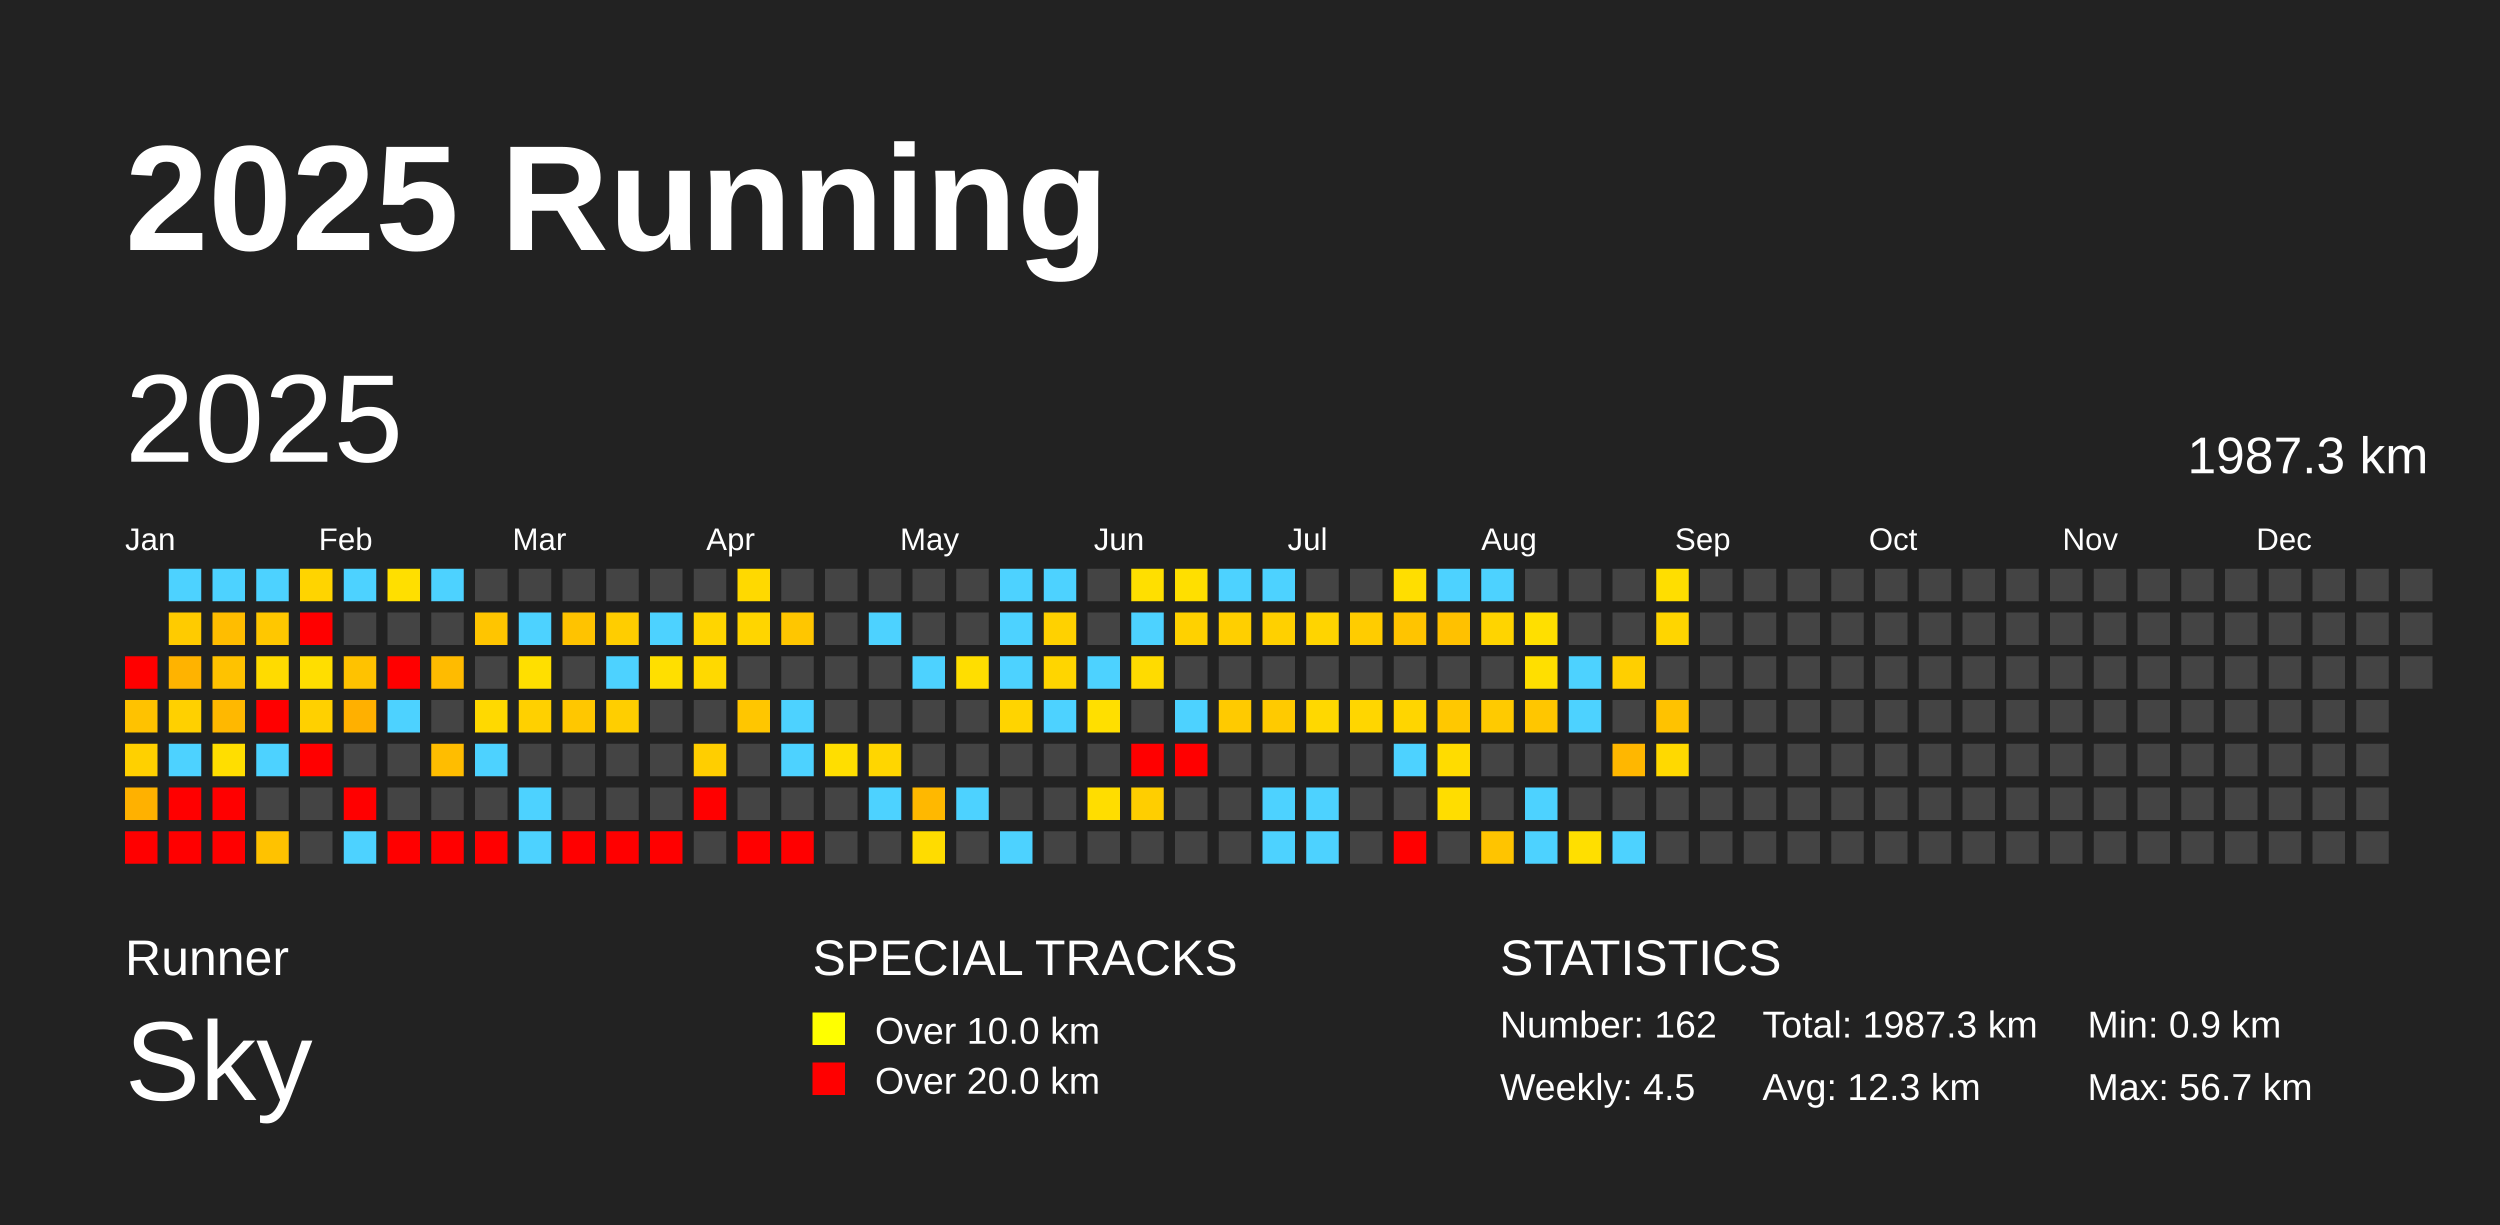
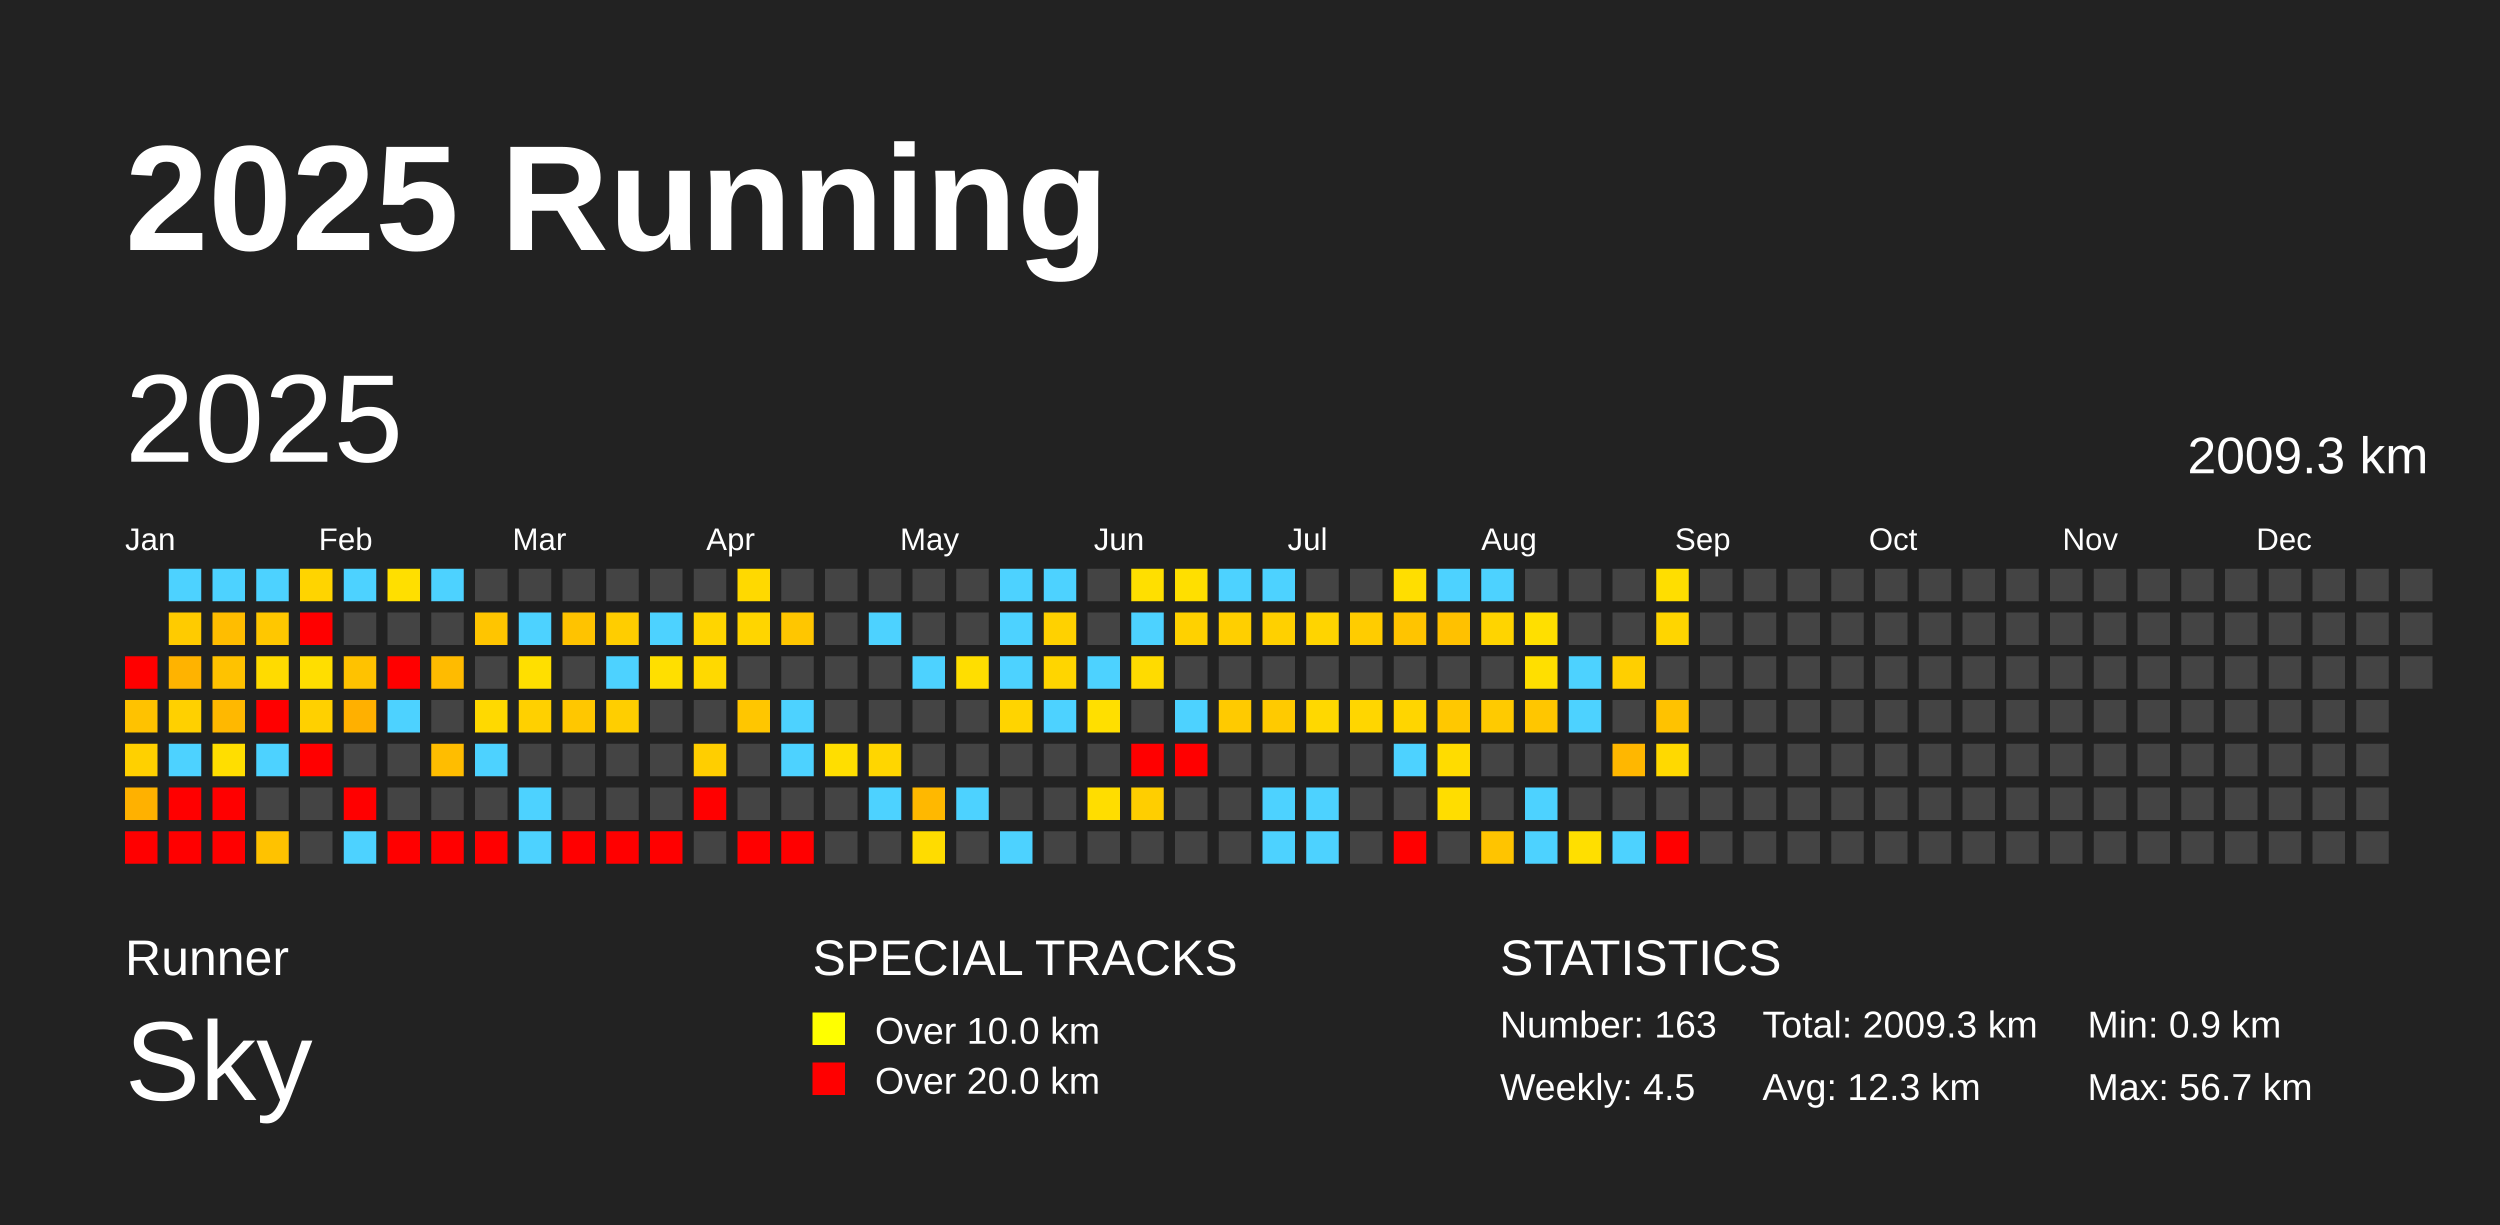
<svg xmlns="http://www.w3.org/2000/svg" baseProfile="full" height="98mm" version="1.1" viewBox="0,0,200,98" width="200mm">
  <defs />
  <rect fill="#222222" height="98" width="200" x="0" y="0" />
  <text fill="#FFFFFF" style="font-size:12px; font-family:Arial; font-weight:bold;" x="10" y="20">2025 Running</text>
  <text fill="#FFFFFF" style="font-size:4px; font-family:Arial" x="10" y="78">Runner</text>
  <text fill="#FFFFFF" style="font-size:9px; font-family:Arial" x="10" y="88">Sky</text>
  <text fill="#FFFFFF" style="font-size:4px; font-family:Arial" x="65" y="78">SPECIAL TRACKS</text>
  <rect fill="yellow" height="2.6" width="2.6" x="65" y="81" />
  <text fill="#FFFFFF" style="font-size:3px; font-family:Arial" x="70" y="83.5">Over 10.0 km</text>
  <rect fill="red" height="2.6" width="2.6" x="65" y="85" />
  <text fill="#FFFFFF" style="font-size:3px; font-family:Arial" x="70" y="87.5">Over 20.0 km</text>
  <text fill="#FFFFFF" style="font-size:4px; font-family:Arial" x="120" y="78">STATISTICS</text>
-   <text fill="#FFFFFF" style="font-size:3px; font-family:Arial" x="120" y="83">Number: 162</text>
+   <text fill="#FFFFFF" style="font-size:3px; font-family:Arial" x="120" y="83">Number: 163</text>
  <text fill="#FFFFFF" style="font-size:3px; font-family:Arial" x="120" y="88">Weekly: 4.5</text>
-   <text fill="#FFFFFF" style="font-size:3px; font-family:Arial" x="141" y="83">Total: 1987.3 km</text>
+   <text fill="#FFFFFF" style="font-size:3px; font-family:Arial" x="141" y="83">Total: 2009.3 km</text>
  <text fill="#FFFFFF" style="font-size:3px; font-family:Arial" x="141" y="88">Avg: 12.3 km</text>
  <text fill="#FFFFFF" style="font-size:3px; font-family:Arial" x="167" y="83">Min: 0.9 km</text>
  <text fill="#FFFFFF" style="font-size:3px; font-family:Arial" x="167" y="88">Max: 56.7 km</text>
  <text dominant-baseline="hanging" fill="#FFFFFF" style="font-size:10.0px; font-family:Arial;" x="10" y="30">2025</text>
-   <text dominant-baseline="hanging" fill="#FFFFFF" style="font-size:4.125px; font-family:Arial;" x="175" y="35">1987.3 km</text>
+   <text dominant-baseline="hanging" fill="#FFFFFF" style="font-size:4.125px; font-family:Arial;" x="175" y="35">2009.3 km</text>
  <text fill="#FFFFFF" style="font-size:2.5px; font-family:Arial" x="10.0" y="44">Jan</text>
  <text fill="#FFFFFF" style="font-size:2.5px; font-family:Arial" x="25.5" y="44">Feb</text>
  <text fill="#FFFFFF" style="font-size:2.5px; font-family:Arial" x="41.0" y="44">Mar</text>
  <text fill="#FFFFFF" style="font-size:2.5px; font-family:Arial" x="56.5" y="44">Apr</text>
  <text fill="#FFFFFF" style="font-size:2.5px; font-family:Arial" x="72.0" y="44">May</text>
  <text fill="#FFFFFF" style="font-size:2.5px; font-family:Arial" x="87.5" y="44">Jun</text>
  <text fill="#FFFFFF" style="font-size:2.5px; font-family:Arial" x="103.0" y="44">Jul</text>
  <text fill="#FFFFFF" style="font-size:2.5px; font-family:Arial" x="118.5" y="44">Aug</text>
  <text fill="#FFFFFF" style="font-size:2.5px; font-family:Arial" x="134.0" y="44">Sep</text>
  <text fill="#FFFFFF" style="font-size:2.5px; font-family:Arial" x="149.5" y="44">Oct</text>
  <text fill="#FFFFFF" style="font-size:2.5px; font-family:Arial" x="165.0" y="44">Nov</text>
  <text fill="#FFFFFF" style="font-size:2.5px; font-family:Arial" x="180.5" y="44">Dec</text>
  <rect fill="red" height="2.6" width="2.6" x="10.0" y="52.5" />
  <rect fill="#ffc200" height="2.6" width="2.6" x="10.0" y="56.0" />
  <rect fill="#ffd000" height="2.6" width="2.6" x="10.0" y="59.5" />
  <rect fill="#ffb100" height="2.6" width="2.6" x="10.0" y="63.0" />
  <rect fill="red" height="2.6" width="2.6" x="10.0" y="66.5" />
  <rect fill="#4dd2ff" height="2.6" width="2.6" x="13.5" y="45.5" />
  <rect fill="#ffcb00" height="2.6" width="2.6" x="13.5" y="49.0" />
  <rect fill="#ffb300" height="2.6" width="2.6" x="13.5" y="52.5" />
  <rect fill="#ffd000" height="2.6" width="2.6" x="13.5" y="56.0" />
  <rect fill="#4dd2ff" height="2.6" width="2.6" x="13.5" y="59.5" />
  <rect fill="red" height="2.6" width="2.6" x="13.5" y="63.0" />
  <rect fill="red" height="2.6" width="2.6" x="13.5" y="66.5" />
  <rect fill="#4dd2ff" height="2.6" width="2.6" x="17.0" y="45.5" />
  <rect fill="#ffbd00" height="2.6" width="2.6" x="17.0" y="49.0" />
  <rect fill="#ffc200" height="2.6" width="2.6" x="17.0" y="52.5" />
  <rect fill="#ffb800" height="2.6" width="2.6" x="17.0" y="56.0" />
  <rect fill="#ffde00" height="2.6" width="2.6" x="17.0" y="59.5" />
  <rect fill="red" height="2.6" width="2.6" x="17.0" y="63.0" />
  <rect fill="red" height="2.6" width="2.6" x="17.0" y="66.5" />
  <rect fill="#4dd2ff" height="2.6" width="2.6" x="20.5" y="45.5" />
  <rect fill="#ffc700" height="2.6" width="2.6" x="20.5" y="49.0" />
  <rect fill="#ffdb00" height="2.6" width="2.6" x="20.5" y="52.5" />
  <rect fill="red" height="2.6" width="2.6" x="20.5" y="56.0" />
  <rect fill="#4dd2ff" height="2.6" width="2.6" x="20.5" y="59.5" />
  <rect fill="#444444" height="2.6" width="2.6" x="20.5" y="63.0" />
  <rect fill="#ffc200" height="2.6" width="2.6" x="20.5" y="66.5" />
  <rect fill="#ffd400" height="2.6" width="2.6" x="24.0" y="45.5" />
  <rect fill="red" height="2.6" width="2.6" x="24.0" y="49.0" />
  <rect fill="#ffde00" height="2.6" width="2.6" x="24.0" y="52.5" />
  <rect fill="#ffd000" height="2.6" width="2.6" x="24.0" y="56.0" />
  <rect fill="red" height="2.6" width="2.6" x="24.0" y="59.5" />
  <rect fill="#444444" height="2.6" width="2.6" x="24.0" y="63.0" />
  <rect fill="#444444" height="2.6" width="2.6" x="24.0" y="66.5" />
  <rect fill="#4dd2ff" height="2.6" width="2.6" x="27.5" y="45.5" />
  <rect fill="#444444" height="2.6" width="2.6" x="27.5" y="49.0" />
  <rect fill="#ffc200" height="2.6" width="2.6" x="27.5" y="52.5" />
  <rect fill="#ffb000" height="2.6" width="2.6" x="27.5" y="56.0" />
  <rect fill="#444444" height="2.6" width="2.6" x="27.5" y="59.5" />
  <rect fill="red" height="2.6" width="2.6" x="27.5" y="63.0" />
  <rect fill="#4dd2ff" height="2.6" width="2.6" x="27.5" y="66.5" />
  <rect fill="#ffdf00" height="2.6" width="2.6" x="31.0" y="45.5" />
  <rect fill="#444444" height="2.6" width="2.6" x="31.0" y="49.0" />
  <rect fill="red" height="2.6" width="2.6" x="31.0" y="52.5" />
  <rect fill="#4dd2ff" height="2.6" width="2.6" x="31.0" y="56.0" />
  <rect fill="#444444" height="2.6" width="2.6" x="31.0" y="59.5" />
  <rect fill="#444444" height="2.6" width="2.6" x="31.0" y="63.0" />
  <rect fill="red" height="2.6" width="2.6" x="31.0" y="66.5" />
  <rect fill="#4dd2ff" height="2.6" width="2.6" x="34.5" y="45.5" />
  <rect fill="#444444" height="2.6" width="2.6" x="34.5" y="49.0" />
  <rect fill="#ffbb00" height="2.6" width="2.6" x="34.5" y="52.5" />
  <rect fill="#444444" height="2.6" width="2.6" x="34.5" y="56.0" />
  <rect fill="#ffbd00" height="2.6" width="2.6" x="34.5" y="59.5" />
  <rect fill="#444444" height="2.6" width="2.6" x="34.5" y="63.0" />
  <rect fill="red" height="2.6" width="2.6" x="34.5" y="66.5" />
  <rect fill="#444444" height="2.6" width="2.6" x="38.0" y="45.5" />
  <rect fill="#ffc500" height="2.6" width="2.6" x="38.0" y="49.0" />
  <rect fill="#444444" height="2.6" width="2.6" x="38.0" y="52.5" />
  <rect fill="#ffd900" height="2.6" width="2.6" x="38.0" y="56.0" />
  <rect fill="#4dd2ff" height="2.6" width="2.6" x="38.0" y="59.5" />
  <rect fill="#444444" height="2.6" width="2.6" x="38.0" y="63.0" />
  <rect fill="red" height="2.6" width="2.6" x="38.0" y="66.5" />
  <rect fill="#444444" height="2.6" width="2.6" x="41.5" y="45.5" />
  <rect fill="#4dd2ff" height="2.6" width="2.6" x="41.5" y="49.0" />
  <rect fill="#ffdf00" height="2.6" width="2.6" x="41.5" y="52.5" />
  <rect fill="#ffd000" height="2.6" width="2.6" x="41.5" y="56.0" />
  <rect fill="#444444" height="2.6" width="2.6" x="41.5" y="59.5" />
  <rect fill="#4dd2ff" height="2.6" width="2.6" x="41.5" y="63.0" />
  <rect fill="#4dd2ff" height="2.6" width="2.6" x="41.5" y="66.5" />
  <rect fill="#444444" height="2.6" width="2.6" x="45.0" y="45.5" />
  <rect fill="#ffc300" height="2.6" width="2.6" x="45.0" y="49.0" />
  <rect fill="#444444" height="2.6" width="2.6" x="45.0" y="52.5" />
  <rect fill="#ffc700" height="2.6" width="2.6" x="45.0" y="56.0" />
  <rect fill="#444444" height="2.6" width="2.6" x="45.0" y="59.5" />
  <rect fill="#444444" height="2.6" width="2.6" x="45.0" y="63.0" />
  <rect fill="red" height="2.6" width="2.6" x="45.0" y="66.5" />
  <rect fill="#444444" height="2.6" width="2.6" x="48.5" y="45.5" />
  <rect fill="#ffcd00" height="2.6" width="2.6" x="48.5" y="49.0" />
  <rect fill="#4dd2ff" height="2.6" width="2.6" x="48.5" y="52.5" />
  <rect fill="#ffce00" height="2.6" width="2.6" x="48.5" y="56.0" />
  <rect fill="#444444" height="2.6" width="2.6" x="48.5" y="59.5" />
  <rect fill="#444444" height="2.6" width="2.6" x="48.5" y="63.0" />
  <rect fill="red" height="2.6" width="2.6" x="48.5" y="66.5" />
  <rect fill="#444444" height="2.6" width="2.6" x="52.0" y="45.5" />
  <rect fill="#4dd2ff" height="2.6" width="2.6" x="52.0" y="49.0" />
  <rect fill="#ffdf00" height="2.6" width="2.6" x="52.0" y="52.5" />
  <rect fill="#444444" height="2.6" width="2.6" x="52.0" y="56.0" />
  <rect fill="#444444" height="2.6" width="2.6" x="52.0" y="59.5" />
  <rect fill="#444444" height="2.6" width="2.6" x="52.0" y="63.0" />
  <rect fill="red" height="2.6" width="2.6" x="52.0" y="66.5" />
  <rect fill="#444444" height="2.6" width="2.6" x="55.5" y="45.5" />
  <rect fill="#ffd500" height="2.6" width="2.6" x="55.5" y="49.0" />
  <rect fill="#ffd900" height="2.6" width="2.6" x="55.5" y="52.5" />
  <rect fill="#444444" height="2.6" width="2.6" x="55.5" y="56.0" />
  <rect fill="#ffce00" height="2.6" width="2.6" x="55.5" y="59.5" />
  <rect fill="red" height="2.6" width="2.6" x="55.5" y="63.0" />
  <rect fill="#444444" height="2.6" width="2.6" x="55.5" y="66.5" />
  <rect fill="#ffd900" height="2.6" width="2.6" x="59.0" y="45.5" />
  <rect fill="#ffd500" height="2.6" width="2.6" x="59.0" y="49.0" />
  <rect fill="#444444" height="2.6" width="2.6" x="59.0" y="52.5" />
  <rect fill="#ffc600" height="2.6" width="2.6" x="59.0" y="56.0" />
  <rect fill="#444444" height="2.6" width="2.6" x="59.0" y="59.5" />
  <rect fill="#444444" height="2.6" width="2.6" x="59.0" y="63.0" />
  <rect fill="red" height="2.6" width="2.6" x="59.0" y="66.5" />
  <rect fill="#444444" height="2.6" width="2.6" x="62.5" y="45.5" />
  <rect fill="#ffc600" height="2.6" width="2.6" x="62.5" y="49.0" />
  <rect fill="#444444" height="2.6" width="2.6" x="62.5" y="52.5" />
  <rect fill="#4dd2ff" height="2.6" width="2.6" x="62.5" y="56.0" />
  <rect fill="#4dd2ff" height="2.6" width="2.6" x="62.5" y="59.5" />
  <rect fill="#444444" height="2.6" width="2.6" x="62.5" y="63.0" />
  <rect fill="red" height="2.6" width="2.6" x="62.5" y="66.5" />
  <rect fill="#444444" height="2.6" width="2.6" x="66.0" y="45.5" />
  <rect fill="#444444" height="2.6" width="2.6" x="66.0" y="49.0" />
  <rect fill="#444444" height="2.6" width="2.6" x="66.0" y="52.5" />
  <rect fill="#444444" height="2.6" width="2.6" x="66.0" y="56.0" />
  <rect fill="#ffde00" height="2.6" width="2.6" x="66.0" y="59.5" />
  <rect fill="#444444" height="2.6" width="2.6" x="66.0" y="63.0" />
  <rect fill="#444444" height="2.6" width="2.6" x="66.0" y="66.5" />
  <rect fill="#444444" height="2.6" width="2.6" x="69.5" y="45.5" />
  <rect fill="#4dd2ff" height="2.6" width="2.6" x="69.5" y="49.0" />
  <rect fill="#444444" height="2.6" width="2.6" x="69.5" y="52.5" />
  <rect fill="#444444" height="2.6" width="2.6" x="69.5" y="56.0" />
  <rect fill="#ffd600" height="2.6" width="2.6" x="69.5" y="59.5" />
  <rect fill="#4dd2ff" height="2.6" width="2.6" x="69.5" y="63.0" />
  <rect fill="#444444" height="2.6" width="2.6" x="69.5" y="66.5" />
  <rect fill="#444444" height="2.6" width="2.6" x="73.0" y="45.5" />
  <rect fill="#444444" height="2.6" width="2.6" x="73.0" y="49.0" />
  <rect fill="#4dd2ff" height="2.6" width="2.6" x="73.0" y="52.5" />
  <rect fill="#444444" height="2.6" width="2.6" x="73.0" y="56.0" />
  <rect fill="#444444" height="2.6" width="2.6" x="73.0" y="59.5" />
  <rect fill="#ffb800" height="2.6" width="2.6" x="73.0" y="63.0" />
  <rect fill="#ffdc00" height="2.6" width="2.6" x="73.0" y="66.5" />
  <rect fill="#444444" height="2.6" width="2.6" x="76.5" y="45.5" />
  <rect fill="#444444" height="2.6" width="2.6" x="76.5" y="49.0" />
  <rect fill="#ffde00" height="2.6" width="2.6" x="76.5" y="52.5" />
  <rect fill="#444444" height="2.6" width="2.6" x="76.5" y="56.0" />
  <rect fill="#444444" height="2.6" width="2.6" x="76.5" y="59.5" />
  <rect fill="#4dd2ff" height="2.6" width="2.6" x="76.5" y="63.0" />
  <rect fill="#444444" height="2.6" width="2.6" x="76.5" y="66.5" />
  <rect fill="#4dd2ff" height="2.6" width="2.6" x="80.0" y="45.5" />
  <rect fill="#4dd2ff" height="2.6" width="2.6" x="80.0" y="49.0" />
  <rect fill="#4dd2ff" height="2.6" width="2.6" x="80.0" y="52.5" />
  <rect fill="#ffd400" height="2.6" width="2.6" x="80.0" y="56.0" />
  <rect fill="#444444" height="2.6" width="2.6" x="80.0" y="59.5" />
  <rect fill="#444444" height="2.6" width="2.6" x="80.0" y="63.0" />
  <rect fill="#4dd2ff" height="2.6" width="2.6" x="80.0" y="66.5" />
  <rect fill="#4dd2ff" height="2.6" width="2.6" x="83.5" y="45.5" />
  <rect fill="#ffd100" height="2.6" width="2.6" x="83.5" y="49.0" />
  <rect fill="#ffd500" height="2.6" width="2.6" x="83.5" y="52.5" />
  <rect fill="#4dd2ff" height="2.6" width="2.6" x="83.5" y="56.0" />
  <rect fill="#444444" height="2.6" width="2.6" x="83.5" y="59.5" />
  <rect fill="#444444" height="2.6" width="2.6" x="83.5" y="63.0" />
  <rect fill="#444444" height="2.6" width="2.6" x="83.5" y="66.5" />
  <rect fill="#444444" height="2.6" width="2.6" x="87.0" y="45.5" />
  <rect fill="#444444" height="2.6" width="2.6" x="87.0" y="49.0" />
  <rect fill="#4dd2ff" height="2.6" width="2.6" x="87.0" y="52.5" />
  <rect fill="#ffdf00" height="2.6" width="2.6" x="87.0" y="56.0" />
  <rect fill="#444444" height="2.6" width="2.6" x="87.0" y="59.5" />
  <rect fill="#ffdd00" height="2.6" width="2.6" x="87.0" y="63.0" />
  <rect fill="#444444" height="2.6" width="2.6" x="87.0" y="66.5" />
  <rect fill="#ffdf00" height="2.6" width="2.6" x="90.5" y="45.5" />
  <rect fill="#4dd2ff" height="2.6" width="2.6" x="90.5" y="49.0" />
  <rect fill="#ffdb00" height="2.6" width="2.6" x="90.5" y="52.5" />
  <rect fill="#444444" height="2.6" width="2.6" x="90.5" y="56.0" />
  <rect fill="red" height="2.6" width="2.6" x="90.5" y="59.5" />
  <rect fill="#ffce00" height="2.6" width="2.6" x="90.5" y="63.0" />
  <rect fill="#444444" height="2.6" width="2.6" x="90.5" y="66.5" />
  <rect fill="#ffdf00" height="2.6" width="2.6" x="94.0" y="45.5" />
  <rect fill="#ffd100" height="2.6" width="2.6" x="94.0" y="49.0" />
  <rect fill="#444444" height="2.6" width="2.6" x="94.0" y="52.5" />
  <rect fill="#4dd2ff" height="2.6" width="2.6" x="94.0" y="56.0" />
  <rect fill="red" height="2.6" width="2.6" x="94.0" y="59.5" />
  <rect fill="#444444" height="2.6" width="2.6" x="94.0" y="63.0" />
  <rect fill="#444444" height="2.6" width="2.6" x="94.0" y="66.5" />
  <rect fill="#4dd2ff" height="2.6" width="2.6" x="97.5" y="45.5" />
  <rect fill="#ffcf00" height="2.6" width="2.6" x="97.5" y="49.0" />
  <rect fill="#444444" height="2.6" width="2.6" x="97.5" y="52.5" />
  <rect fill="#ffca00" height="2.6" width="2.6" x="97.5" y="56.0" />
  <rect fill="#444444" height="2.6" width="2.6" x="97.5" y="59.5" />
  <rect fill="#444444" height="2.6" width="2.6" x="97.5" y="63.0" />
  <rect fill="#444444" height="2.6" width="2.6" x="97.5" y="66.5" />
  <rect fill="#4dd2ff" height="2.6" width="2.6" x="101.0" y="45.5" />
  <rect fill="#ffd000" height="2.6" width="2.6" x="101.0" y="49.0" />
  <rect fill="#444444" height="2.6" width="2.6" x="101.0" y="52.5" />
  <rect fill="#ffca00" height="2.6" width="2.6" x="101.0" y="56.0" />
  <rect fill="#444444" height="2.6" width="2.6" x="101.0" y="59.5" />
  <rect fill="#4dd2ff" height="2.6" width="2.6" x="101.0" y="63.0" />
  <rect fill="#4dd2ff" height="2.6" width="2.6" x="101.0" y="66.5" />
  <rect fill="#444444" height="2.6" width="2.6" x="104.5" y="45.5" />
  <rect fill="#ffd400" height="2.6" width="2.6" x="104.5" y="49.0" />
  <rect fill="#444444" height="2.6" width="2.6" x="104.5" y="52.5" />
  <rect fill="#ffd800" height="2.6" width="2.6" x="104.5" y="56.0" />
  <rect fill="#444444" height="2.6" width="2.6" x="104.5" y="59.5" />
  <rect fill="#4dd2ff" height="2.6" width="2.6" x="104.5" y="63.0" />
  <rect fill="#4dd2ff" height="2.6" width="2.6" x="104.5" y="66.5" />
  <rect fill="#444444" height="2.6" width="2.6" x="108.0" y="45.5" />
  <rect fill="#ffcc00" height="2.6" width="2.6" x="108.0" y="49.0" />
  <rect fill="#444444" height="2.6" width="2.6" x="108.0" y="52.5" />
  <rect fill="#ffd600" height="2.6" width="2.6" x="108.0" y="56.0" />
  <rect fill="#444444" height="2.6" width="2.6" x="108.0" y="59.5" />
  <rect fill="#444444" height="2.6" width="2.6" x="108.0" y="63.0" />
  <rect fill="#444444" height="2.6" width="2.6" x="108.0" y="66.5" />
  <rect fill="#ffde00" height="2.6" width="2.6" x="111.5" y="45.5" />
  <rect fill="#ffc400" height="2.6" width="2.6" x="111.5" y="49.0" />
  <rect fill="#444444" height="2.6" width="2.6" x="111.5" y="52.5" />
  <rect fill="#ffd500" height="2.6" width="2.6" x="111.5" y="56.0" />
  <rect fill="#4dd2ff" height="2.6" width="2.6" x="111.5" y="59.5" />
  <rect fill="#444444" height="2.6" width="2.6" x="111.5" y="63.0" />
  <rect fill="red" height="2.6" width="2.6" x="111.5" y="66.5" />
  <rect fill="#4dd2ff" height="2.6" width="2.6" x="115.0" y="45.5" />
  <rect fill="#ffc100" height="2.6" width="2.6" x="115.0" y="49.0" />
  <rect fill="#444444" height="2.6" width="2.6" x="115.0" y="52.5" />
  <rect fill="#ffc800" height="2.6" width="2.6" x="115.0" y="56.0" />
  <rect fill="#ffdc00" height="2.6" width="2.6" x="115.0" y="59.5" />
  <rect fill="#ffdd00" height="2.6" width="2.6" x="115.0" y="63.0" />
  <rect fill="#444444" height="2.6" width="2.6" x="115.0" y="66.5" />
  <rect fill="#4dd2ff" height="2.6" width="2.6" x="118.5" y="45.5" />
  <rect fill="#ffd400" height="2.6" width="2.6" x="118.5" y="49.0" />
  <rect fill="#444444" height="2.6" width="2.6" x="118.5" y="52.5" />
  <rect fill="#ffca00" height="2.6" width="2.6" x="118.5" y="56.0" />
  <rect fill="#444444" height="2.6" width="2.6" x="118.5" y="59.5" />
  <rect fill="#444444" height="2.6" width="2.6" x="118.5" y="63.0" />
  <rect fill="#ffc400" height="2.6" width="2.6" x="118.5" y="66.5" />
  <rect fill="#444444" height="2.6" width="2.6" x="122.0" y="45.5" />
  <rect fill="#ffdf00" height="2.6" width="2.6" x="122.0" y="49.0" />
  <rect fill="#ffdf00" height="2.6" width="2.6" x="122.0" y="52.5" />
  <rect fill="#ffc600" height="2.6" width="2.6" x="122.0" y="56.0" />
  <rect fill="#444444" height="2.6" width="2.6" x="122.0" y="59.5" />
  <rect fill="#4dd2ff" height="2.6" width="2.6" x="122.0" y="63.0" />
  <rect fill="#4dd2ff" height="2.6" width="2.6" x="122.0" y="66.5" />
  <rect fill="#444444" height="2.6" width="2.6" x="125.5" y="45.5" />
  <rect fill="#444444" height="2.6" width="2.6" x="125.5" y="49.0" />
  <rect fill="#4dd2ff" height="2.6" width="2.6" x="125.5" y="52.5" />
  <rect fill="#4dd2ff" height="2.6" width="2.6" x="125.5" y="56.0" />
  <rect fill="#444444" height="2.6" width="2.6" x="125.5" y="59.5" />
  <rect fill="#444444" height="2.6" width="2.6" x="125.5" y="63.0" />
  <rect fill="#ffdf00" height="2.6" width="2.6" x="125.5" y="66.5" />
  <rect fill="#444444" height="2.6" width="2.6" x="129.0" y="45.5" />
  <rect fill="#444444" height="2.6" width="2.6" x="129.0" y="49.0" />
  <rect fill="#ffcf00" height="2.6" width="2.6" x="129.0" y="52.5" />
  <rect fill="#444444" height="2.6" width="2.6" x="129.0" y="56.0" />
  <rect fill="#ffb700" height="2.6" width="2.6" x="129.0" y="59.5" />
  <rect fill="#444444" height="2.6" width="2.6" x="129.0" y="63.0" />
  <rect fill="#4dd2ff" height="2.6" width="2.6" x="129.0" y="66.5" />
  <rect fill="#ffde00" height="2.6" width="2.6" x="132.5" y="45.5" />
  <rect fill="#ffd500" height="2.6" width="2.6" x="132.5" y="49.0" />
  <rect fill="#444444" height="2.6" width="2.6" x="132.5" y="52.5" />
  <rect fill="#ffc200" height="2.6" width="2.6" x="132.5" y="56.0" />
  <rect fill="#ffd900" height="2.6" width="2.6" x="132.5" y="59.5" />
  <rect fill="#444444" height="2.6" width="2.6" x="132.5" y="63.0" />
-   <rect fill="#444444" height="2.6" width="2.6" x="132.5" y="66.5" />
+   <rect fill="red" height="2.6" width="2.6" x="132.5" y="66.5" />
  <rect fill="#444444" height="2.6" width="2.6" x="136.0" y="45.5" />
  <rect fill="#444444" height="2.6" width="2.6" x="136.0" y="49.0" />
  <rect fill="#444444" height="2.6" width="2.6" x="136.0" y="52.5" />
  <rect fill="#444444" height="2.6" width="2.6" x="136.0" y="56.0" />
  <rect fill="#444444" height="2.6" width="2.6" x="136.0" y="59.5" />
  <rect fill="#444444" height="2.6" width="2.6" x="136.0" y="63.0" />
  <rect fill="#444444" height="2.6" width="2.6" x="136.0" y="66.5" />
  <rect fill="#444444" height="2.6" width="2.6" x="139.5" y="45.5" />
  <rect fill="#444444" height="2.6" width="2.6" x="139.5" y="49.0" />
  <rect fill="#444444" height="2.6" width="2.6" x="139.5" y="52.5" />
  <rect fill="#444444" height="2.6" width="2.6" x="139.5" y="56.0" />
  <rect fill="#444444" height="2.6" width="2.6" x="139.5" y="59.5" />
  <rect fill="#444444" height="2.6" width="2.6" x="139.5" y="63.0" />
  <rect fill="#444444" height="2.6" width="2.6" x="139.5" y="66.5" />
  <rect fill="#444444" height="2.6" width="2.6" x="143.0" y="45.5" />
  <rect fill="#444444" height="2.6" width="2.6" x="143.0" y="49.0" />
  <rect fill="#444444" height="2.6" width="2.6" x="143.0" y="52.5" />
  <rect fill="#444444" height="2.6" width="2.6" x="143.0" y="56.0" />
  <rect fill="#444444" height="2.6" width="2.6" x="143.0" y="59.5" />
  <rect fill="#444444" height="2.6" width="2.6" x="143.0" y="63.0" />
  <rect fill="#444444" height="2.6" width="2.6" x="143.0" y="66.5" />
  <rect fill="#444444" height="2.6" width="2.6" x="146.5" y="45.5" />
  <rect fill="#444444" height="2.6" width="2.6" x="146.5" y="49.0" />
  <rect fill="#444444" height="2.6" width="2.6" x="146.5" y="52.5" />
  <rect fill="#444444" height="2.6" width="2.6" x="146.5" y="56.0" />
  <rect fill="#444444" height="2.6" width="2.6" x="146.5" y="59.5" />
  <rect fill="#444444" height="2.6" width="2.6" x="146.5" y="63.0" />
  <rect fill="#444444" height="2.6" width="2.6" x="146.5" y="66.5" />
  <rect fill="#444444" height="2.6" width="2.6" x="150.0" y="45.5" />
  <rect fill="#444444" height="2.6" width="2.6" x="150.0" y="49.0" />
  <rect fill="#444444" height="2.6" width="2.6" x="150.0" y="52.5" />
  <rect fill="#444444" height="2.6" width="2.6" x="150.0" y="56.0" />
  <rect fill="#444444" height="2.6" width="2.6" x="150.0" y="59.5" />
  <rect fill="#444444" height="2.6" width="2.6" x="150.0" y="63.0" />
  <rect fill="#444444" height="2.6" width="2.6" x="150.0" y="66.5" />
  <rect fill="#444444" height="2.6" width="2.6" x="153.5" y="45.5" />
  <rect fill="#444444" height="2.6" width="2.6" x="153.5" y="49.0" />
  <rect fill="#444444" height="2.6" width="2.6" x="153.5" y="52.5" />
  <rect fill="#444444" height="2.6" width="2.6" x="153.5" y="56.0" />
  <rect fill="#444444" height="2.6" width="2.6" x="153.5" y="59.5" />
  <rect fill="#444444" height="2.6" width="2.6" x="153.5" y="63.0" />
  <rect fill="#444444" height="2.6" width="2.6" x="153.5" y="66.5" />
  <rect fill="#444444" height="2.6" width="2.6" x="157.0" y="45.5" />
  <rect fill="#444444" height="2.6" width="2.6" x="157.0" y="49.0" />
  <rect fill="#444444" height="2.6" width="2.6" x="157.0" y="52.5" />
  <rect fill="#444444" height="2.6" width="2.6" x="157.0" y="56.0" />
  <rect fill="#444444" height="2.6" width="2.6" x="157.0" y="59.5" />
  <rect fill="#444444" height="2.6" width="2.6" x="157.0" y="63.0" />
  <rect fill="#444444" height="2.6" width="2.6" x="157.0" y="66.5" />
  <rect fill="#444444" height="2.6" width="2.6" x="160.5" y="45.5" />
  <rect fill="#444444" height="2.6" width="2.6" x="160.5" y="49.0" />
  <rect fill="#444444" height="2.6" width="2.6" x="160.5" y="52.5" />
  <rect fill="#444444" height="2.6" width="2.6" x="160.5" y="56.0" />
  <rect fill="#444444" height="2.6" width="2.6" x="160.5" y="59.5" />
  <rect fill="#444444" height="2.6" width="2.6" x="160.5" y="63.0" />
  <rect fill="#444444" height="2.6" width="2.6" x="160.5" y="66.5" />
  <rect fill="#444444" height="2.6" width="2.6" x="164.0" y="45.5" />
  <rect fill="#444444" height="2.6" width="2.6" x="164.0" y="49.0" />
  <rect fill="#444444" height="2.6" width="2.6" x="164.0" y="52.5" />
  <rect fill="#444444" height="2.6" width="2.6" x="164.0" y="56.0" />
  <rect fill="#444444" height="2.6" width="2.6" x="164.0" y="59.5" />
  <rect fill="#444444" height="2.6" width="2.6" x="164.0" y="63.0" />
  <rect fill="#444444" height="2.6" width="2.6" x="164.0" y="66.5" />
  <rect fill="#444444" height="2.6" width="2.6" x="167.5" y="45.5" />
  <rect fill="#444444" height="2.6" width="2.6" x="167.5" y="49.0" />
  <rect fill="#444444" height="2.6" width="2.6" x="167.5" y="52.5" />
  <rect fill="#444444" height="2.6" width="2.6" x="167.5" y="56.0" />
  <rect fill="#444444" height="2.6" width="2.6" x="167.5" y="59.5" />
  <rect fill="#444444" height="2.6" width="2.6" x="167.5" y="63.0" />
  <rect fill="#444444" height="2.6" width="2.6" x="167.5" y="66.5" />
  <rect fill="#444444" height="2.6" width="2.6" x="171.0" y="45.5" />
  <rect fill="#444444" height="2.6" width="2.6" x="171.0" y="49.0" />
  <rect fill="#444444" height="2.6" width="2.6" x="171.0" y="52.5" />
  <rect fill="#444444" height="2.6" width="2.6" x="171.0" y="56.0" />
  <rect fill="#444444" height="2.6" width="2.6" x="171.0" y="59.5" />
  <rect fill="#444444" height="2.6" width="2.6" x="171.0" y="63.0" />
  <rect fill="#444444" height="2.6" width="2.6" x="171.0" y="66.5" />
  <rect fill="#444444" height="2.6" width="2.6" x="174.5" y="45.5" />
  <rect fill="#444444" height="2.6" width="2.6" x="174.5" y="49.0" />
  <rect fill="#444444" height="2.6" width="2.6" x="174.5" y="52.5" />
  <rect fill="#444444" height="2.6" width="2.6" x="174.5" y="56.0" />
  <rect fill="#444444" height="2.6" width="2.6" x="174.5" y="59.5" />
  <rect fill="#444444" height="2.6" width="2.6" x="174.5" y="63.0" />
  <rect fill="#444444" height="2.6" width="2.6" x="174.5" y="66.5" />
  <rect fill="#444444" height="2.6" width="2.6" x="178.0" y="45.5" />
  <rect fill="#444444" height="2.6" width="2.6" x="178.0" y="49.0" />
  <rect fill="#444444" height="2.6" width="2.6" x="178.0" y="52.5" />
  <rect fill="#444444" height="2.6" width="2.6" x="178.0" y="56.0" />
  <rect fill="#444444" height="2.6" width="2.6" x="178.0" y="59.5" />
  <rect fill="#444444" height="2.6" width="2.6" x="178.0" y="63.0" />
  <rect fill="#444444" height="2.6" width="2.6" x="178.0" y="66.5" />
  <rect fill="#444444" height="2.6" width="2.6" x="181.5" y="45.5" />
  <rect fill="#444444" height="2.6" width="2.6" x="181.5" y="49.0" />
  <rect fill="#444444" height="2.6" width="2.6" x="181.5" y="52.5" />
  <rect fill="#444444" height="2.6" width="2.6" x="181.5" y="56.0" />
  <rect fill="#444444" height="2.6" width="2.6" x="181.5" y="59.5" />
  <rect fill="#444444" height="2.6" width="2.6" x="181.5" y="63.0" />
  <rect fill="#444444" height="2.6" width="2.6" x="181.5" y="66.5" />
  <rect fill="#444444" height="2.6" width="2.6" x="185.0" y="45.5" />
  <rect fill="#444444" height="2.6" width="2.6" x="185.0" y="49.0" />
  <rect fill="#444444" height="2.6" width="2.6" x="185.0" y="52.5" />
  <rect fill="#444444" height="2.6" width="2.6" x="185.0" y="56.0" />
  <rect fill="#444444" height="2.6" width="2.6" x="185.0" y="59.5" />
  <rect fill="#444444" height="2.6" width="2.6" x="185.0" y="63.0" />
  <rect fill="#444444" height="2.6" width="2.6" x="185.0" y="66.5" />
  <rect fill="#444444" height="2.6" width="2.6" x="188.5" y="45.5" />
  <rect fill="#444444" height="2.6" width="2.6" x="188.5" y="49.0" />
  <rect fill="#444444" height="2.6" width="2.6" x="188.5" y="52.5" />
  <rect fill="#444444" height="2.6" width="2.6" x="188.5" y="56.0" />
  <rect fill="#444444" height="2.6" width="2.6" x="188.5" y="59.5" />
  <rect fill="#444444" height="2.6" width="2.6" x="188.5" y="63.0" />
  <rect fill="#444444" height="2.6" width="2.6" x="188.5" y="66.5" />
  <rect fill="#444444" height="2.6" width="2.6" x="192.0" y="45.5" />
  <rect fill="#444444" height="2.6" width="2.6" x="192.0" y="49.0" />
  <rect fill="#444444" height="2.6" width="2.6" x="192.0" y="52.5" />
</svg>
